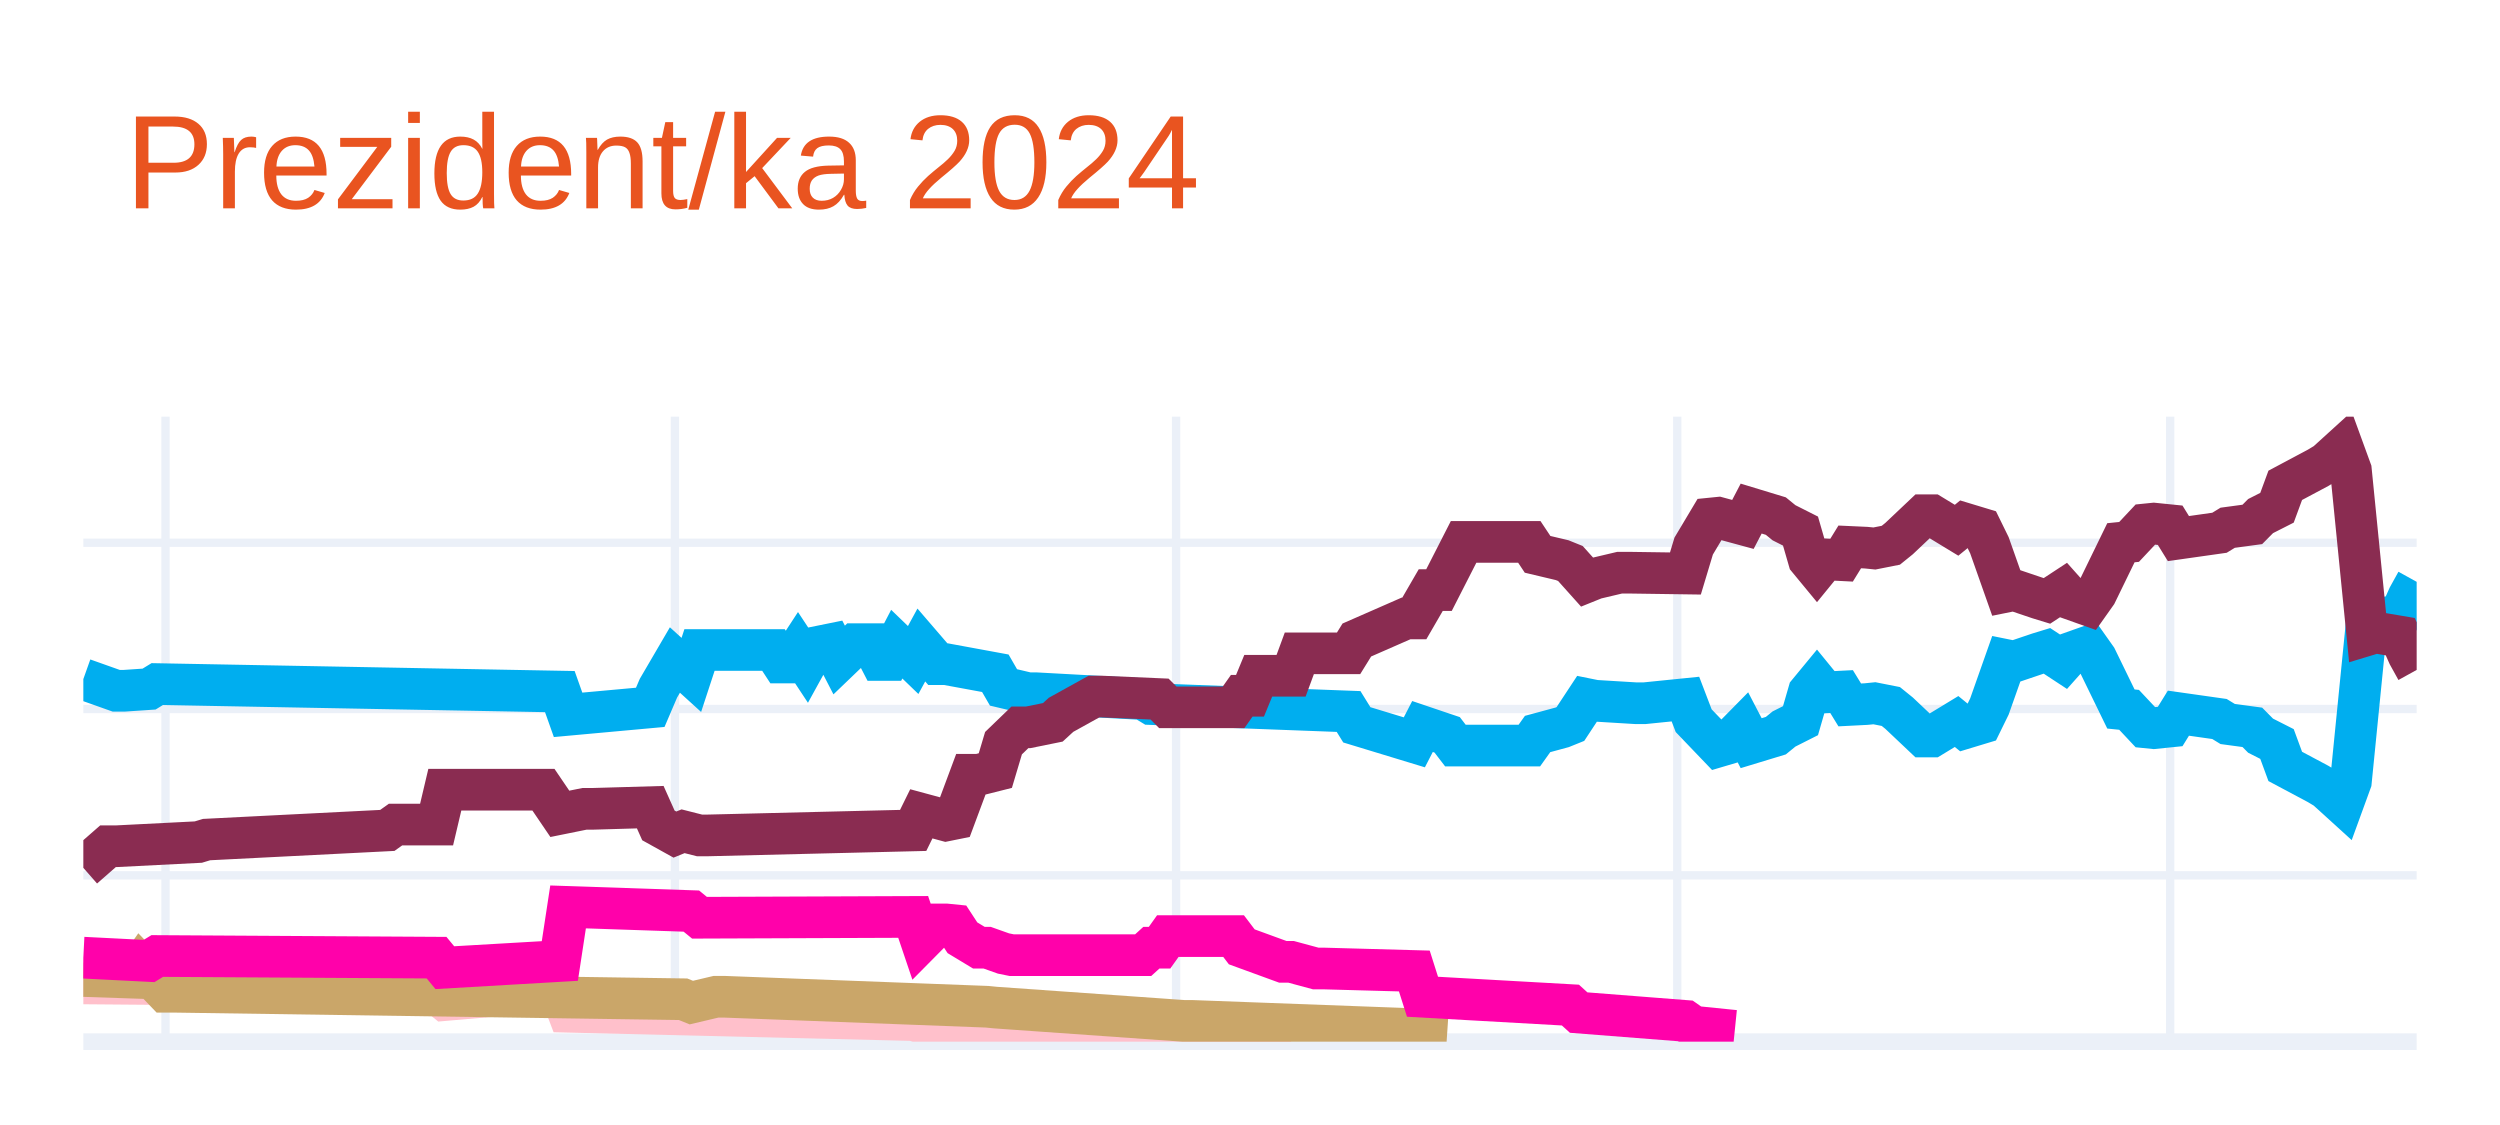
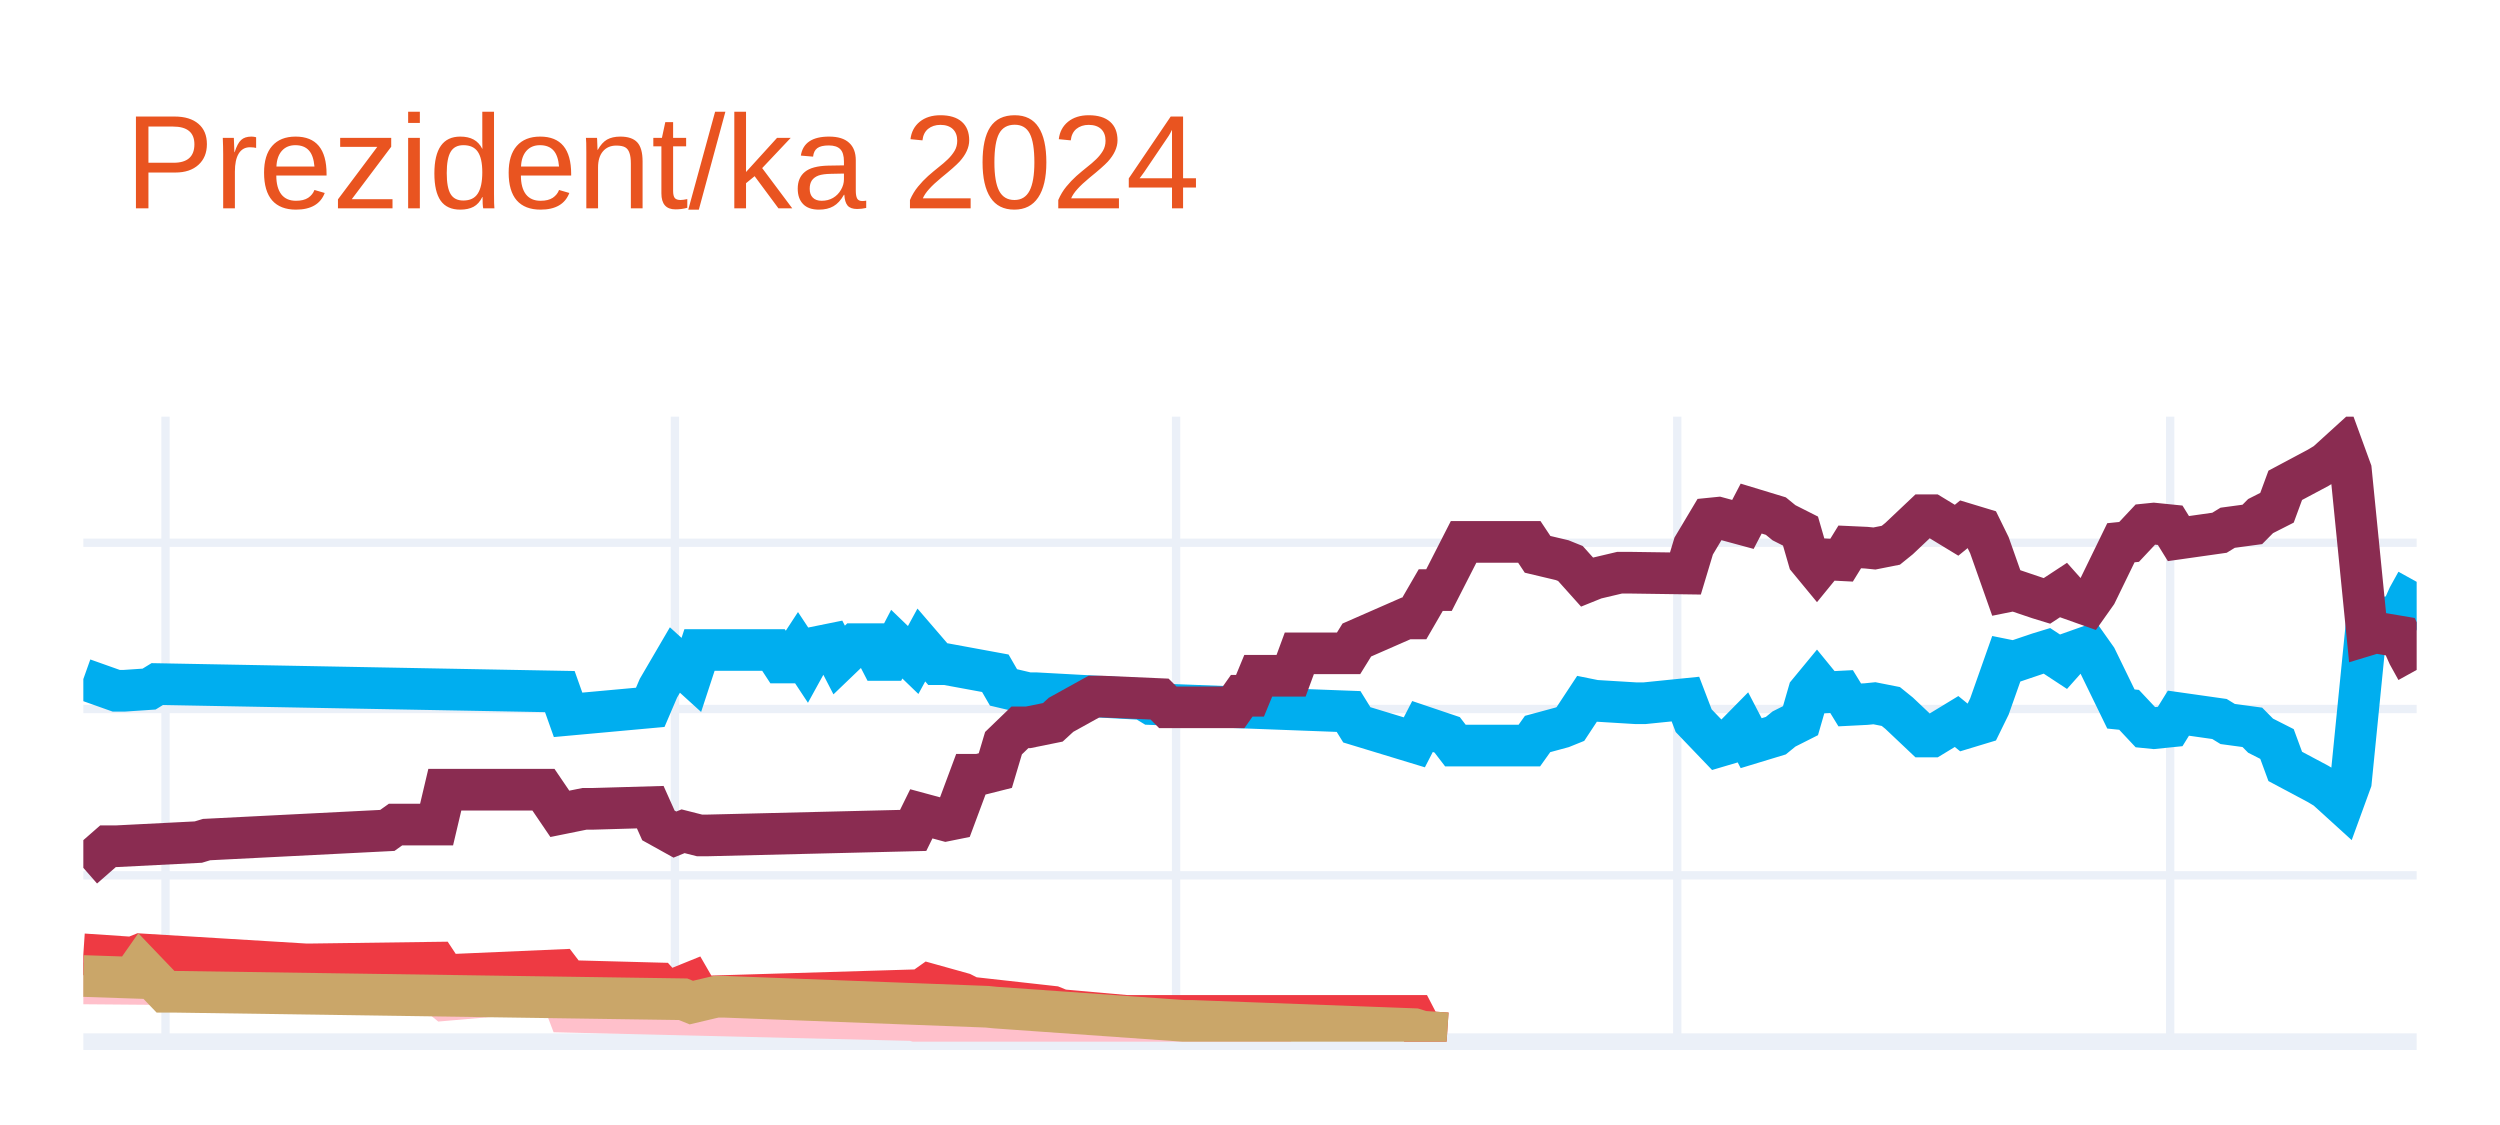
<svg xmlns="http://www.w3.org/2000/svg" class="main-svg" width="300" height="135" style="" viewBox="0 0 300 135">
  <rect x="0" y="0" width="300" height="135" style="fill: rgb(255, 255, 255); fill-opacity: 1;" />
-   <defs id="defs-970f09">
+   <defs id="defs-2f1708">
    <g class="clips">
-       <clipPath id="clip970f09xyplot" class="plotclip">
+       <clipPath id="clip2f1708xyplot" class="plotclip">
        <rect width="280" height="75" />
      </clipPath>
-       <clipPath class="axesclip" id="clip970f09x">
+       <clipPath class="axesclip" id="clip2f1708x">
        <rect x="10" y="0" width="280" height="135" />
      </clipPath>
-       <clipPath class="axesclip" id="clip970f09y">
+       <clipPath class="axesclip" id="clip2f1708y">
        <rect x="0" y="50" width="300" height="75" />
      </clipPath>
-       <clipPath class="axesclip" id="clip970f09xy">
+       <clipPath class="axesclip" id="clip2f1708xy">
        <rect x="10" y="50" width="280" height="75" />
      </clipPath>
    </g>
    <g class="gradients" />
    <g class="patterns" />
  </defs>
  <g class="bglayer" />
  <g class="layer-below">
    <g class="imagelayer" />
    <g class="shapelayer" />
  </g>
  <g class="cartesianlayer">
    <g class="subplot xy">
      <g class="layer-subplot">
        <g class="shapelayer" />
        <g class="imagelayer" />
      </g>
      <g class="minor-gridlayer">
        <g class="x" />
        <g class="y" />
      </g>
      <g class="gridlayer">
        <g class="x">
          <path class="xgrid crisp" transform="translate(19.86,0)" d="M0,50v75" style="stroke: rgb(235, 240, 248); stroke-opacity: 1; stroke-width: 1px;" />
          <path class="xgrid crisp" transform="translate(80.99,0)" d="M0,50v75" style="stroke: rgb(235, 240, 248); stroke-opacity: 1; stroke-width: 1px;" />
          <path class="xgrid crisp" transform="translate(141.13,0)" d="M0,50v75" style="stroke: rgb(235, 240, 248); stroke-opacity: 1; stroke-width: 1px;" />
          <path class="xgrid crisp" transform="translate(201.27,0)" d="M0,50v75" style="stroke: rgb(235, 240, 248); stroke-opacity: 1; stroke-width: 1px;" />
          <path class="xgrid crisp" transform="translate(260.42,0)" d="M0,50v75" style="stroke: rgb(235, 240, 248); stroke-opacity: 1; stroke-width: 1px;" />
        </g>
        <g class="y">
          <path class="ygrid crisp" transform="translate(0,105.04)" d="M10,0h280" style="stroke: rgb(235, 240, 248); stroke-opacity: 1; stroke-width: 1px;" />
          <path class="ygrid crisp" transform="translate(0,85.08)" d="M10,0h280" style="stroke: rgb(235, 240, 248); stroke-opacity: 1; stroke-width: 1px;" />
          <path class="ygrid crisp" transform="translate(0,65.13)" d="M10,0h280" style="stroke: rgb(235, 240, 248); stroke-opacity: 1; stroke-width: 1px;" />
        </g>
      </g>
      <g class="zerolinelayer">
        <path class="yzl zl crisp" transform="translate(0,125)" d="M10,0h280" style="stroke: rgb(235, 240, 248); stroke-opacity: 1; stroke-width: 2px;" />
      </g>
      <g class="layer-between">
        <g class="shapelayer" />
        <g class="imagelayer" />
      </g>
      <path class="xlines-below" />
      <path class="ylines-below" />
      <g class="overlines-below" />
      <g class="xaxislayer-below" />
      <g class="yaxislayer-below" />
      <g class="overaxes-below" />
      <g class="overplot">
-         <g class="xy" transform="translate(10,50)" clip-path="url(#clip970f09xyplot)">
+         <g class="xy" transform="translate(10,50)" clip-path="url(#clip2f1708xyplot)">
          <g class="scatterlayer mlayer">
-             <g class="trace scatter trace2b8f9d" style="stroke-miterlimit: 2; opacity: 1;">
+             <g class="trace scatter trace367514" style="stroke-miterlimit: 2; opacity: 1;">
              <g class="fills" />
              <g class="errorbars" />
              <g class="lines">
                <path class="js-line" d="M0,31.49L3.94,32.89L4.93,32.89L7.89,32.69L8.87,32.09L57.18,32.99L58.17,35.78L68.03,34.88L69.01,32.59L70.99,29.2L71.97,30.09L72.96,30.99L73.94,28L82.82,28L83.8,29.5L84.79,29.5L85.77,28L86.76,29.5L87.75,27.7L89.72,27.3L90.7,29.2L92.68,27.3L93.66,27.3L94.65,27.3L95.63,29.2L96.62,29.2L97.61,27.3L99.58,29.2L100.56,27.4L102.54,29.7L103.52,29.7L109.44,30.79L110.42,32.49L113.38,33.19L114.37,33.19L127.18,33.89L128.17,34.49L151.83,35.38L152.82,36.98L159.72,39.08L160.7,37.18L163.66,38.18L164.65,39.47L173.52,39.47L174.51,38.08L177.46,37.28L178.45,36.88L180.42,33.89L181.41,34.09L186.34,34.39L187.32,34.39L192.25,33.89L193.24,36.48L196.2,39.57L197.18,39.28L199.15,37.28L200.14,39.18L203.1,38.28L204.08,37.48L206.06,36.48L207.04,33.09L208.03,31.89L209.01,33.09L210.99,32.99L211.97,34.59L213.94,34.49L214.93,34.39L216.9,34.78L217.89,35.58L220.85,38.38L221.83,38.38L224.79,36.58L225.77,37.38L227.75,36.78L228.73,34.78L230.7,29.2L231.69,29.4L234.65,28.4L235.63,28.1L237.61,29.4L238.59,28.3L240.56,27.6L241.55,29L244.51,35.08L245.49,35.18L247.46,37.28L248.45,37.38L250.42,37.18L251.41,35.58L256.34,36.28L257.32,36.88L260.28,37.28L261.27,38.28L263.24,39.28L264.23,41.97L268.17,44.07L269.15,44.66L271.13,46.46L272.11,43.77L274.08,24.01L275.07,24.31L278.03,23.81L279.01,21.61L280,19.82" style="vector-effect: none; fill: none; stroke: rgb(0, 174, 239); stroke-opacity: 1; stroke-width: 5px; opacity: 1;" />
              </g>
              <g class="points" />
              <g class="text" />
            </g>
-             <g class="trace scatter trace8e3c4a" style="stroke-miterlimit: 2; opacity: 1;">
+             <g class="trace scatter tracee983e2" style="stroke-miterlimit: 2; opacity: 1;">
              <g class="fills" />
              <g class="errorbars" />
              <g class="lines">
                <path class="js-line" d="M0,54.14L2.96,51.55L3.94,51.55L13.8,51.05L14.79,50.75L36.48,49.65L37.46,48.95L42.39,48.95L43.38,44.76L55.21,44.76L57.18,47.66L60.14,47.06L61.13,47.06L68.03,46.86L69.01,49.05L70.99,50.15L71.97,49.75L73.94,50.25L74.93,50.25L99.58,49.65L100.56,47.66L103.52,48.46L104.51,48.26L106.48,42.97L107.46,42.97L109.44,42.47L110.42,39.18L112.39,37.28L113.38,37.28L116.34,36.68L117.32,35.78L121.27,33.59L122.25,33.59L129.15,33.89L130.14,34.88L138.03,34.88L139.01,33.49L140,33.49L140.99,31.09L144.93,31.09L145.92,28.4L151.83,28.4L152.82,26.8L158.73,24.21L159.72,24.21L161.69,20.81L162.68,20.81L165.63,15.03L166.62,15.03L173.52,15.03L174.51,16.52L177.46,17.22L178.45,17.62L180.42,19.82L181.41,19.42L184.37,18.72L185.35,18.72L192.25,18.82L193.24,15.53L195.21,12.23L196.2,12.13L199.15,12.93L200.14,11.03L203.1,11.93L204.08,12.73L206.06,13.73L207.04,17.12L208.03,18.32L209.01,17.12L210.99,17.22L211.97,15.63L213.94,15.72L214.93,15.82L216.9,15.43L217.89,14.63L220.85,11.83L221.83,11.83L224.79,13.63L225.77,12.83L227.75,13.43L228.73,15.43L230.7,21.01L231.69,20.81L234.65,21.81L235.63,22.11L237.61,20.81L238.59,21.91L240.56,22.61L241.55,21.21L244.51,15.13L245.49,15.03L247.46,12.93L248.45,12.83L250.42,13.03L251.41,14.63L256.34,13.93L257.32,13.33L260.28,12.93L261.27,11.93L263.24,10.93L264.23,8.24L268.17,6.14L269.15,5.55L271.13,3.75L272.11,6.44L274.08,26.2L275.07,25.9L278.03,26.4L279.01,28.6L280,30.39" style="vector-effect: none; fill: none; stroke: rgb(138, 44, 81); stroke-opacity: 1; stroke-width: 5px; opacity: 1;" />
              </g>
              <g class="points" />
              <g class="text" />
            </g>
-             <g class="trace scatter trace1eccdc" style="stroke-miterlimit: 2; opacity: 1;">
+             <g class="trace scatter tracea5ec44" style="stroke-miterlimit: 2; opacity: 1;">
              <g class="fills" />
              <g class="errorbars" />
              <g class="lines">
                <path class="js-line" d="M0,68.01L11.83,68.11L12.82,68.11L42.39,69.21L43.38,70.01L57.18,68.81L58.17,71.41L99.58,72.41L100.56,72.7L107.46,72.61L108.45,72.61L130.14,73.7L132.11,73.7L144.93,73.7" style="vector-effect: none; fill: none; stroke: rgb(255, 192, 203); stroke-opacity: 1; stroke-width: 5px; opacity: 1;" />
              </g>
              <g class="points" />
              <g class="text" />
            </g>
-             <g class="trace scatter trace78abe0" style="stroke-miterlimit: 2; opacity: 1;">
+             <g class="trace scatter tracec1708d" style="stroke-miterlimit: 2; opacity: 1;">
+               <g class="fills" />
+               <g class="errorbars" />
+               <g class="lines">
+                 <path class="js-line" d="M0,64.52L5.92,64.92L6.9,64.52L26.62,65.72L27.61,65.72L42.39,65.52L43.38,67.02L57.18,66.42L58.17,67.72L69.01,68.01L70,69.11L72.96,67.91L73.94,69.61L100.56,68.81L101.55,68.11L105.49,69.21L106.48,69.71L116.34,70.81L117.32,71.21L125.21,71.91L126.2,71.91L159.72,71.91L160.7,73.8L163.66,74" style="vector-effect: none; fill: none; stroke: rgb(238, 58, 67); stroke-opacity: 1; stroke-width: 5px; opacity: 1;" />
+               </g>
+               <g class="points" />
+               <g class="text" />
+             </g>
+             <g class="trace scatter trace789ba0" style="stroke-miterlimit: 2; opacity: 1;">
              <g class="fills" />
              <g class="errorbars" />
              <g class="lines">
                <path class="js-line" d="M0,67.12L5.92,67.32L6.9,65.92L9.86,69.01L10.85,69.01L71.97,69.91L72.96,70.31L75.92,69.61L76.9,69.61L108.45,70.81L109.44,70.91L132.11,72.51L133.1,72.51L159.72,73.5L160.7,73.8L163.66,74" style="vector-effect: none; fill: none; stroke: rgb(202, 166, 105); stroke-opacity: 1; stroke-width: 5px; opacity: 1;" />
-               </g>
-               <g class="points" />
-               <g class="text" />
-             </g>
-             <g class="trace scatter trace587807" style="stroke-miterlimit: 2; opacity: 1;">
-               <g class="fills" />
-               <g class="errorbars" />
-               <g class="lines">
-                 <path class="js-line" d="M0,64.92L7.89,65.32L8.87,64.72L42.39,64.92L43.38,66.12L57.18,65.32L58.17,58.83L72.96,59.33L73.94,60.13L99.58,60.03L100.56,62.93L102.54,60.93L103.52,60.93L104.51,61.03L105.49,62.53L107.46,63.72L108.45,63.72L110.42,64.42L111.41,64.62L127.18,64.62L128.17,63.72L129.15,63.72L130.14,62.33L138.03,62.33L139.01,63.62L143.94,65.42L144.93,65.42L147.89,66.22L148.87,66.22L159.72,66.52L160.7,69.61L178.45,70.61L179.44,71.51L192.25,72.51L193.24,73.2L198.17,73.7" style="vector-effect: none; fill: none; stroke: rgb(255, 1, 170); stroke-opacity: 1; stroke-width: 5px; opacity: 1;" />
              </g>
              <g class="points" />
              <g class="text" />
            </g>
          </g>
        </g>
      </g>
      <path class="xlines-above crisp" d="M0,0" style="fill: none;" />
      <path class="ylines-above crisp" d="M0,0" style="fill: none;" />
      <g class="overlines-above" />
      <g class="xaxislayer-above" />
      <g class="yaxislayer-above" />
      <g class="overaxes-above" />
    </g>
  </g>
  <g class="polarlayer" />
  <g class="smithlayer" />
  <g class="ternarylayer" />
  <g class="geolayer" />
  <g class="funnelarealayer" />
  <g class="pielayer" />
  <g class="iciclelayer" />
  <g class="treemaplayer" />
  <g class="sunburstlayer" />
  <g class="glimages" />
-   <defs id="topdefs-970f09">
+   <defs id="topdefs-2f1708">
    <g class="clips" />
  </defs>
  <g class="layer-above">
    <g class="imagelayer" />
    <g class="shapelayer" />
  </g>
  <g class="infolayer">
    <g class="g-gtitle">
      <text class="gtitle" x="15" y="25" text-anchor="start" dy="0em" style="opacity: 1; font-family: Ubuntu, verdana, arial, sans-serif; font-size: 16px; fill: rgb(233, 84, 32); fill-opacity: 1; white-space: pre;">Prezident/ka 2024</text>
    </g>
    <g class="g-xtitle" />
    <g class="g-ytitle" />
  </g>
</svg>
